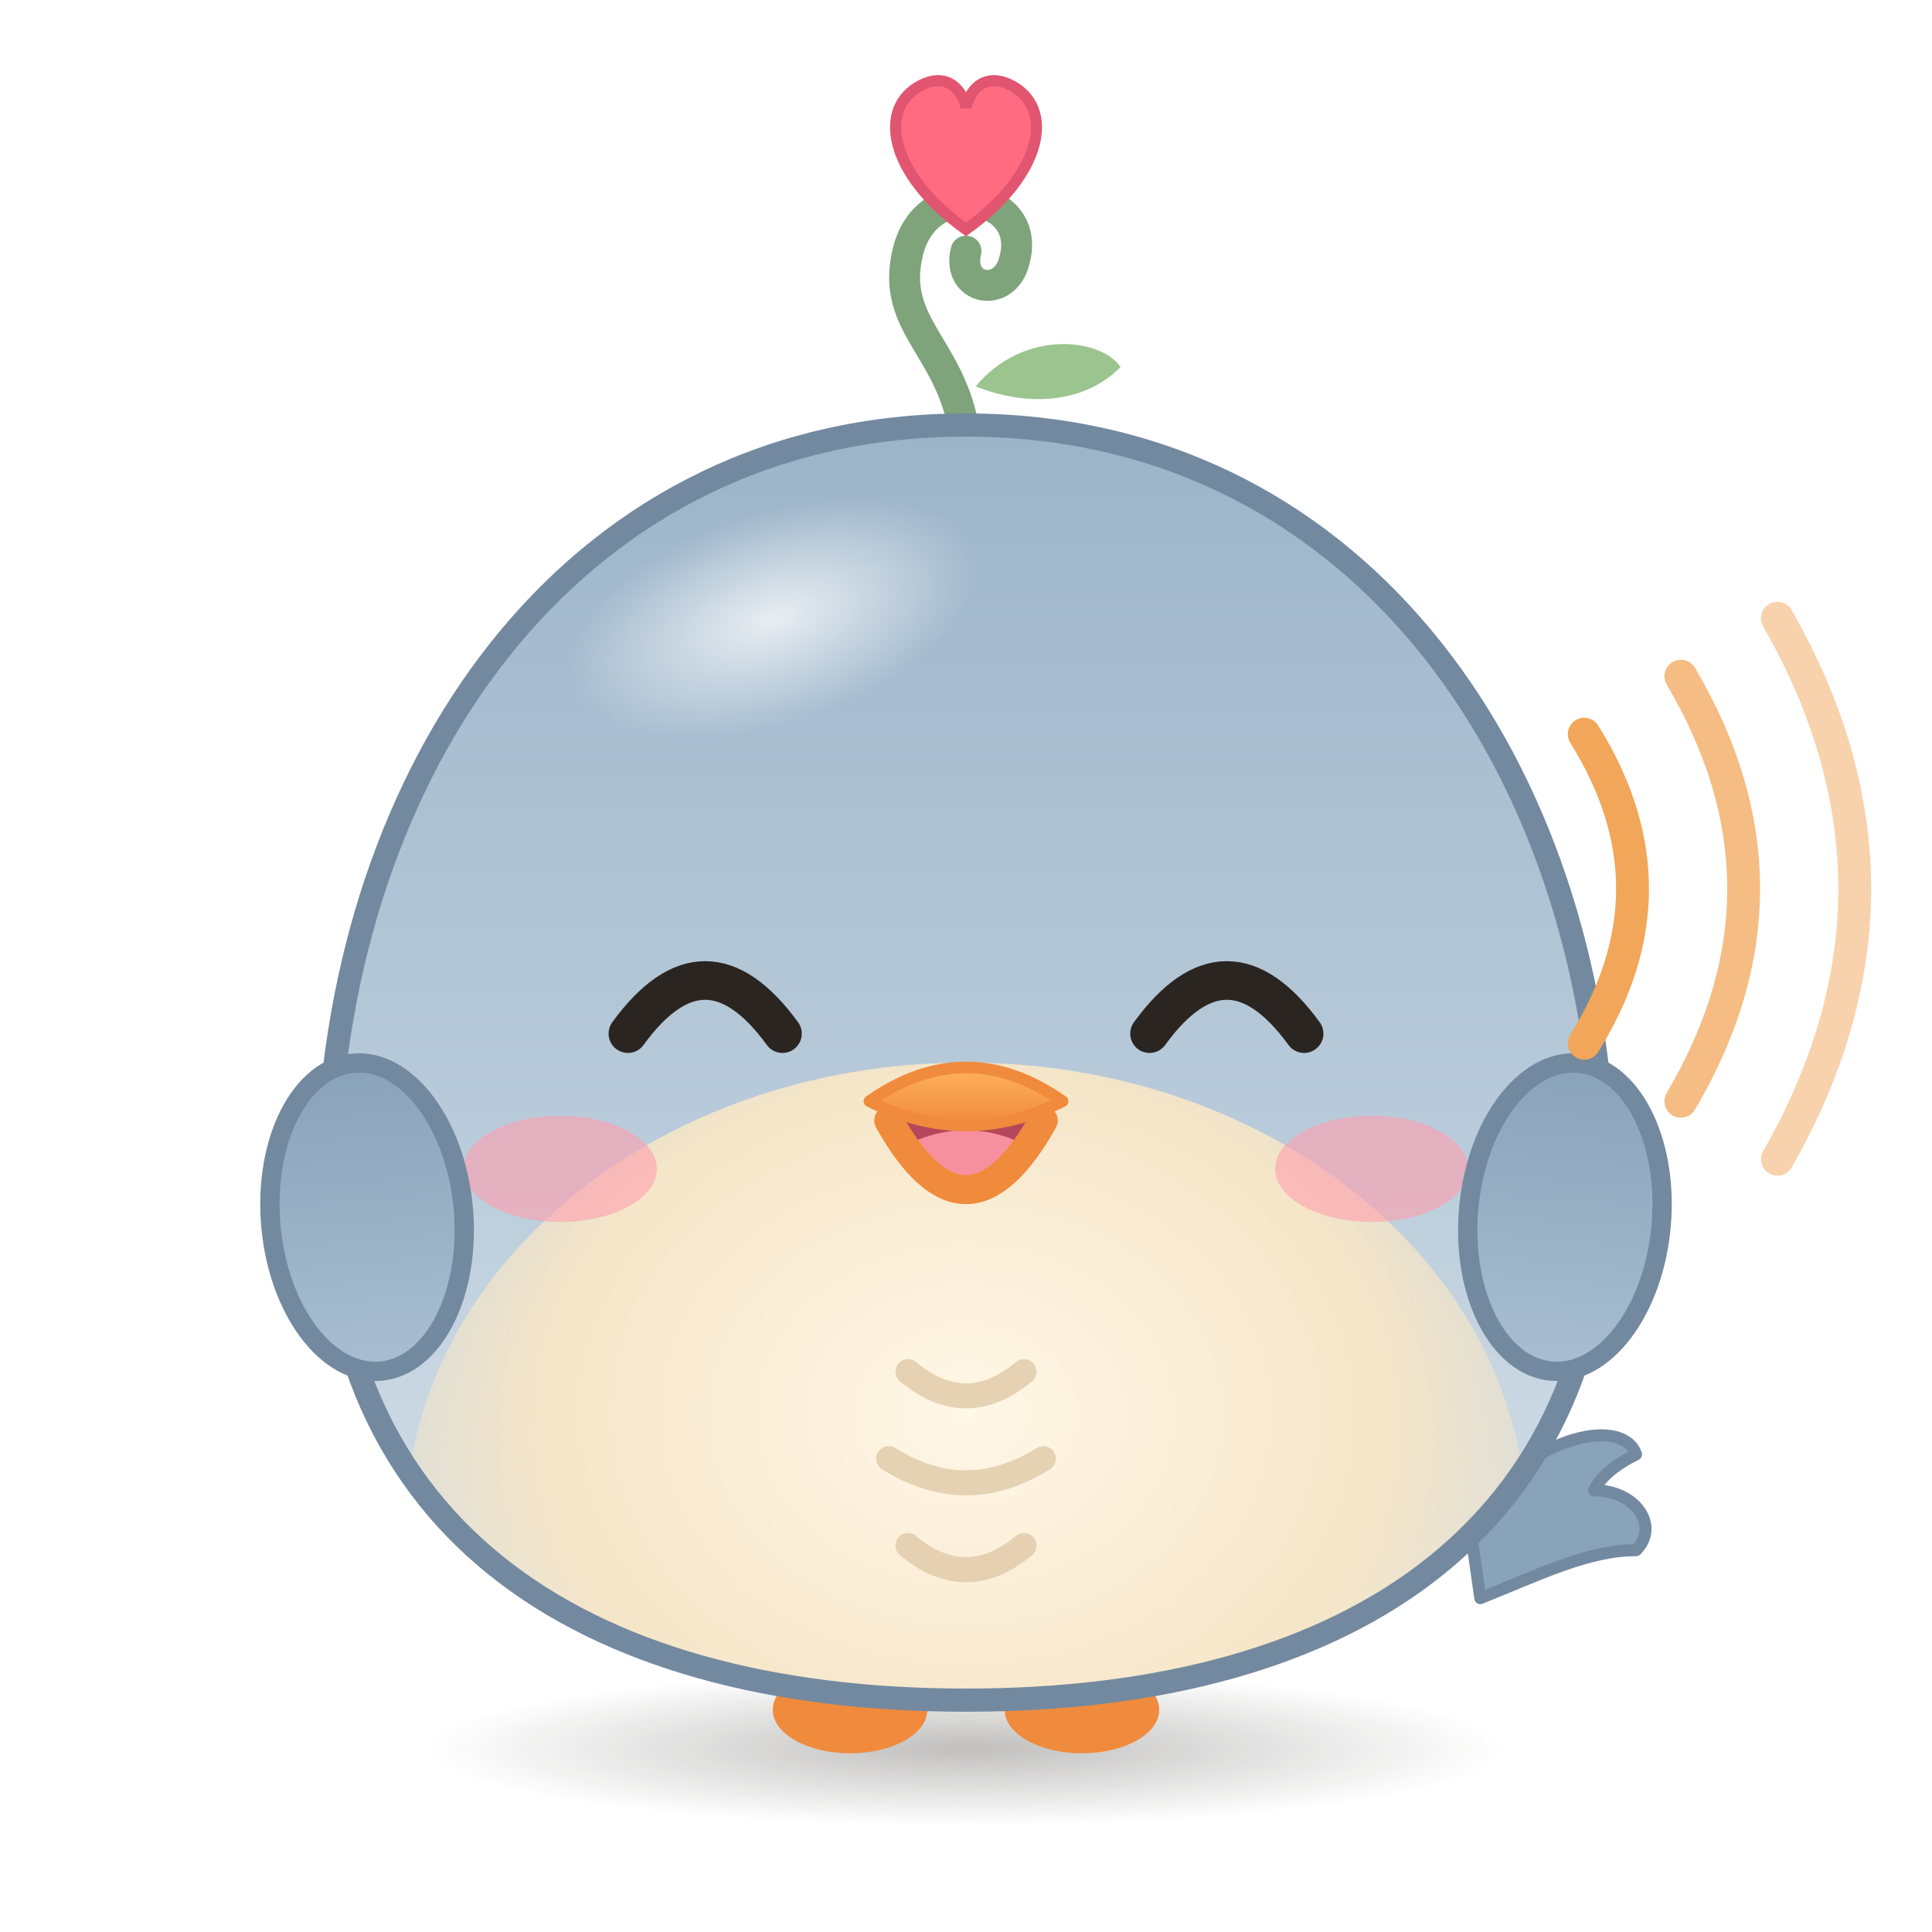
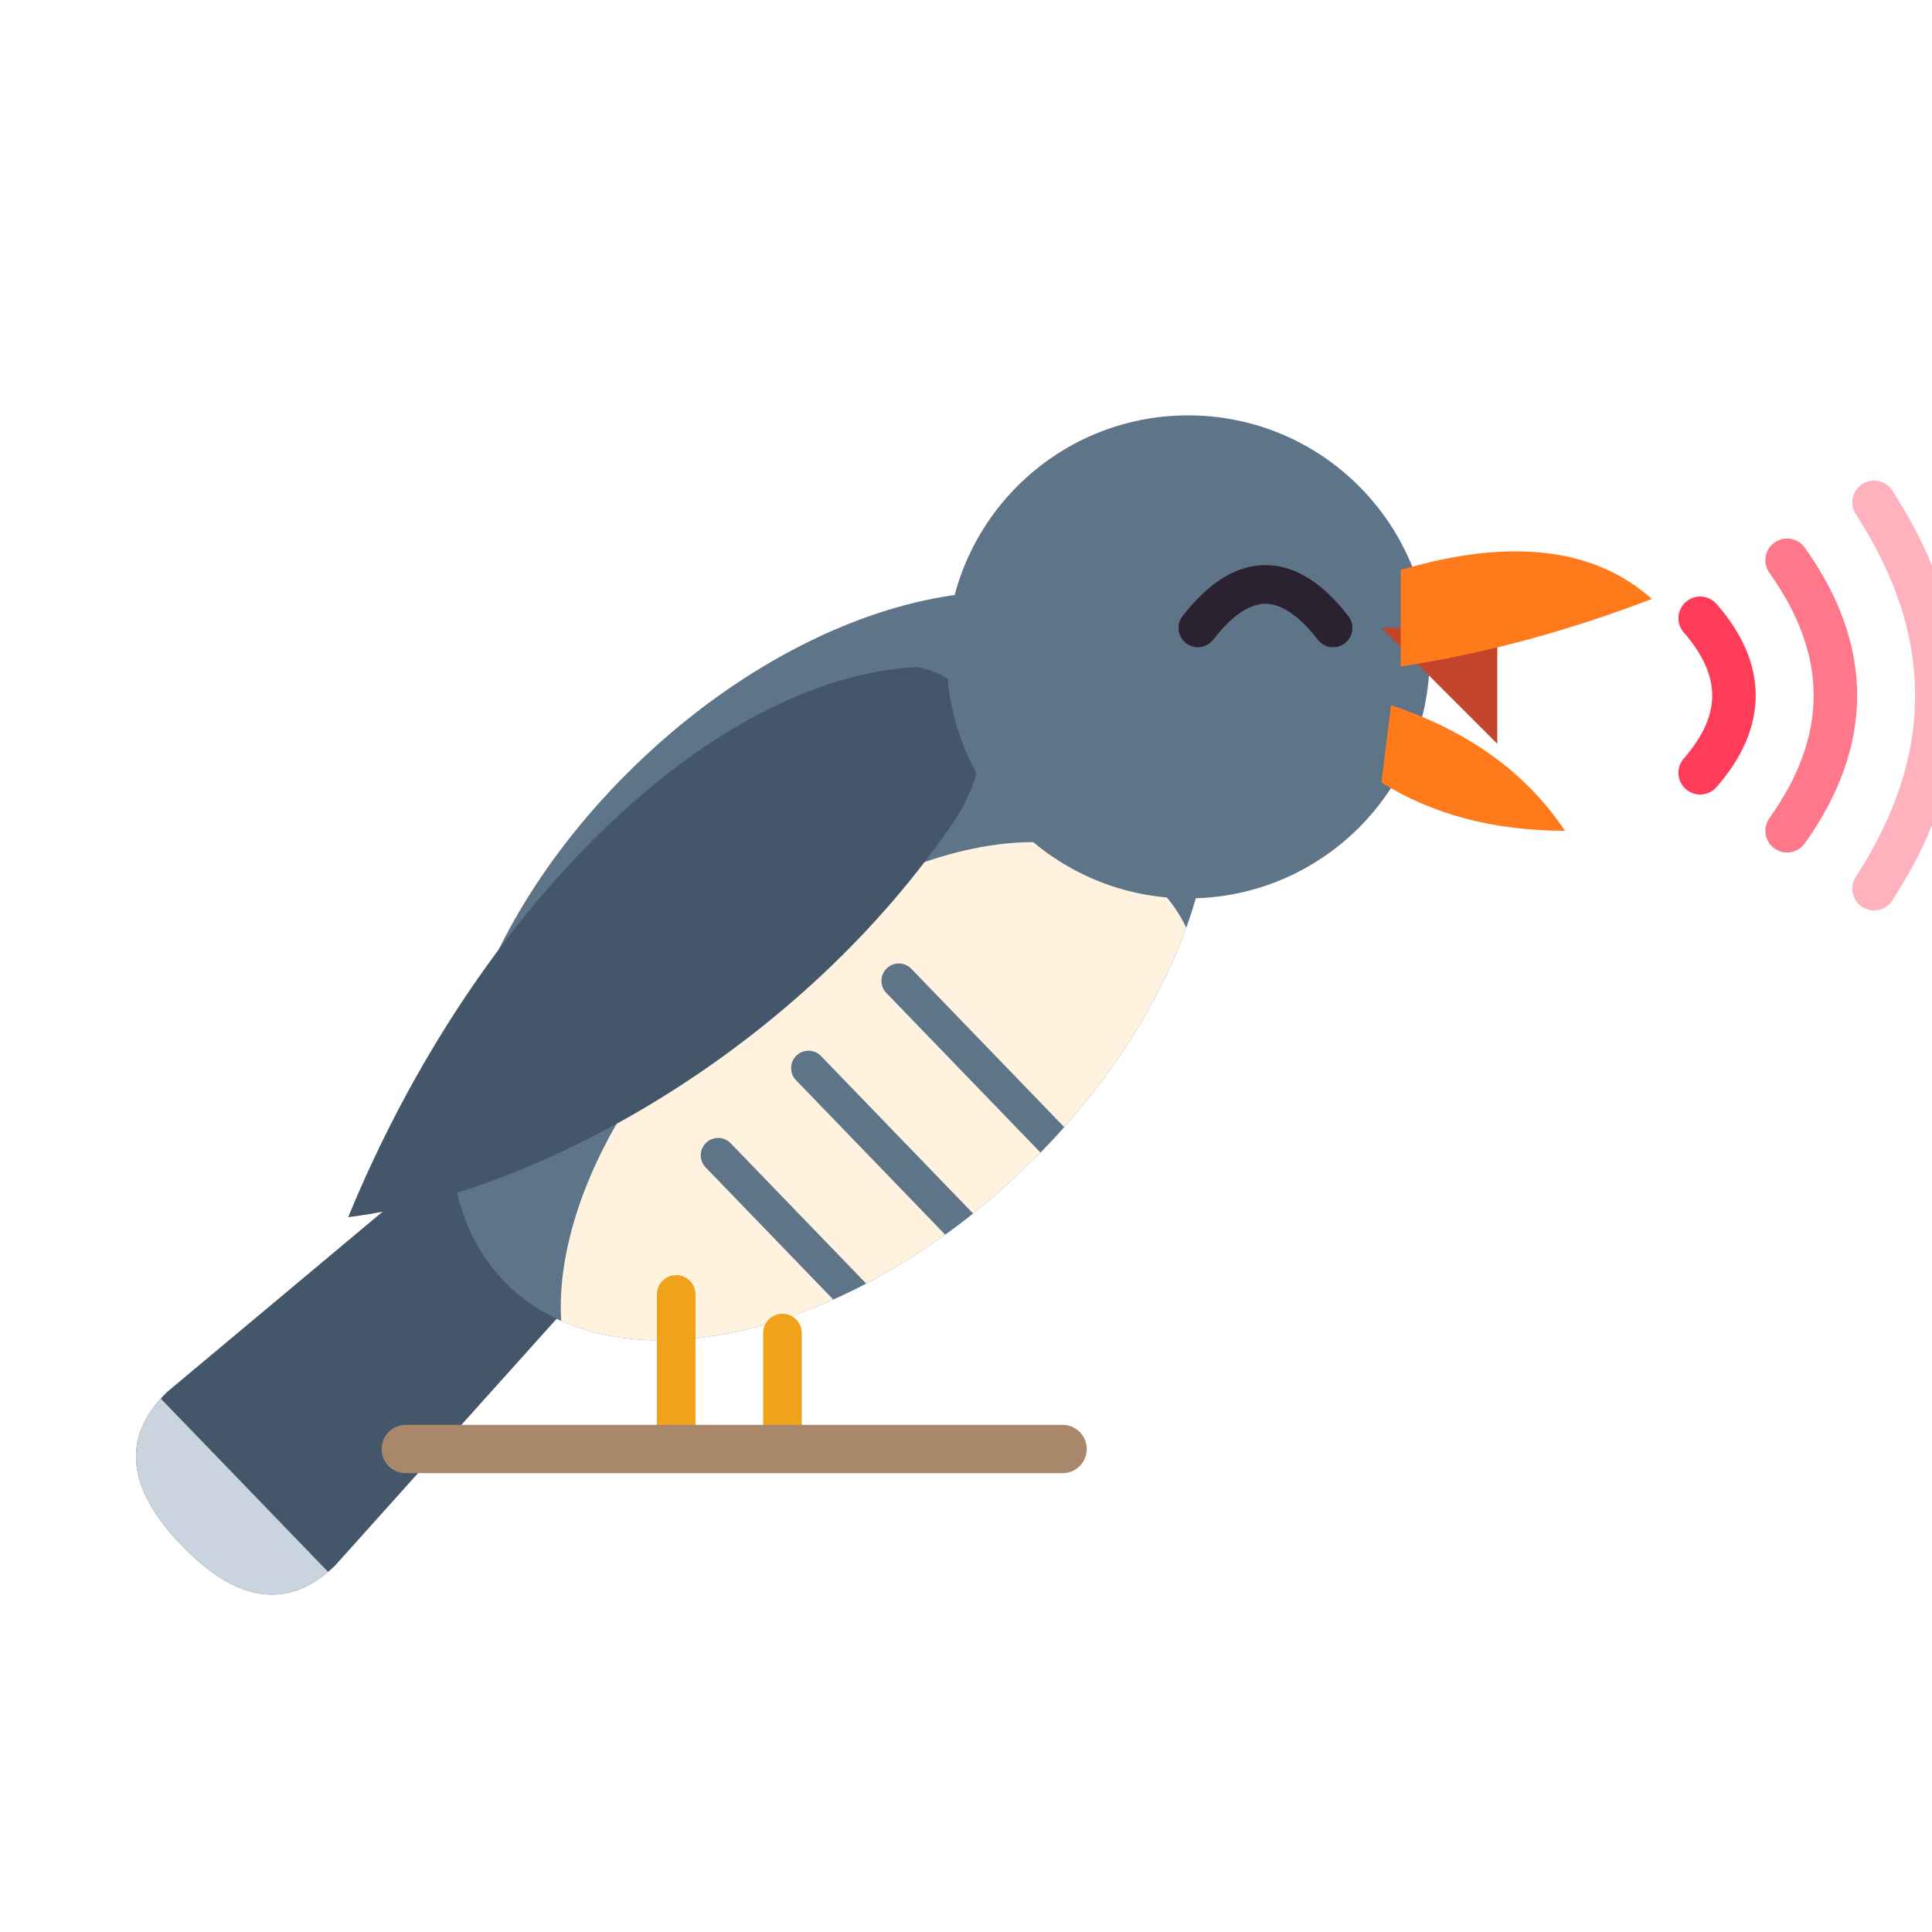
<svg xmlns="http://www.w3.org/2000/svg" viewBox="0 0 200 200" width="200" height="200">
-   <defs>
-     <linearGradient id="body" x1="0" y1="0" x2="0" y2="1">
-       <stop offset="0" stop-color="#9DB4C8" />
-       <stop offset=".55" stop-color="#B9CBDA" />
-       <stop offset="1" stop-color="#D8E3EA" />
-     </linearGradient>
-     <radialGradient id="belly" cx=".5" cy=".38" r=".62">
-       <stop offset="0" stop-color="#FFF7E8" />
-       <stop offset=".6" stop-color="#F6E6C8" />
-       <stop offset="1" stop-color="#F6E6C8" stop-opacity="0" />
-     </radialGradient>
-     <radialGradient id="shine" cx=".5" cy=".5" r=".5">
-       <stop offset="0" stop-color="#fff" stop-opacity=".75" />
-       <stop offset="1" stop-color="#fff" stop-opacity="0" />
-     </radialGradient>
-     <linearGradient id="beak" x1="0" y1="0" x2="0" y2="1">
-       <stop offset="0" stop-color="#FFB15C" />
-       <stop offset="1" stop-color="#F08A3C" />
-     </linearGradient>
-     <linearGradient id="wing" x1="0" y1="0" x2="0" y2="1">
-       <stop offset="0" stop-color="#89A3BA" />
-       <stop offset="1" stop-color="#A9BED0" />
-     </linearGradient>
-     <radialGradient id="shadow" cx=".5" cy=".5" r=".5">
-       <stop offset="0" stop-color="#1f1b18" stop-opacity=".28" />
-       <stop offset="1" stop-color="#1f1b18" stop-opacity="0" />
-     </radialGradient>
-     <clipPath id="bodyclip">
-       <path d="M100 44 C140 44 164 78 166 118 C168 158 140 176 100 176 C60 176 32 158 34 118 C36 78 60 44 100 44 Z" />
-     </clipPath>
-   </defs>
-   <ellipse cx="100" cy="181" rx="56" ry="8" fill="url(#shadow)" />
-   <path transform="translate(152 158) scale(.62) translate(-150 -152)" d="M150 150 C162 136 176 134 178 140 C174 142 172 144 171 146 C178 146 182 152 178 156 C170 156 162 160 152 164 Z" fill="#89A3BA" stroke="#7389A0" stroke-width="2" stroke-linejoin="round" />
-   <ellipse cx="88" cy="177" rx="8" ry="4.5" fill="#F08A3C" />
-   <ellipse cx="112" cy="177" rx="8" ry="4.5" fill="#F08A3C" />
-   <g transform="translate(0 0) rotate(0 100 46)">
-     <path d="M100 46 C99 36 92 34 94 26 C96 18 107 20 105 27 C104 31 99 30 100 26" fill="none" stroke="#7FA37A" stroke-width="3.2" stroke-linecap="round" />
-     <path d="M101 40 C106 34 114 35 116 38 C112 42 106 42 101 40 Z" fill="#9CC48E" />
-     <path transform="translate(100 18) scale(1.15)" d="M0 5 C-7 0 -8 -6 -4 -8 C-2 -9 -0.5 -8 0 -6 C0.5 -8 2 -9 4 -8 C8 -6 7 0 0 5 Z" fill="#FF6B81" stroke="#E25570" stroke-width="1" />
+   <g transform="translate(-14 -12) scale(1.0)">
+     <g transform="rotate(46 100 112)">
+       <clipPath id="t">
+         <path d="M88 136 L84 192 Q84 202 96.5 202 Q109 202 109 192 L105 136 Z" />
+       </clipPath>
+       <g clip-path="url(#t)">
+         <rect x="80" y="130" width="34" height="74" fill="#43566A" />
+         <rect x="80" y="193" width="34" height="12" fill="#C9D4DE" />
+       </g>
+       <ellipse cx="100" cy="112" rx="29" ry="47" fill="#5E7489" />
+       <clipPath id="b">
+         <ellipse cx="100" cy="112" rx="29" ry="47" />
+       </clipPath>
+       <g clip-path="url(#b)">
+         <ellipse cx="118" cy="122" rx="24" ry="40" fill="#FFF3E0" />
+         <path d="M106 108 H132" stroke="#5E7489" stroke-width="3.6" stroke-linecap="round" />
+         <path d="M106 121 H132" stroke="#5E7489" stroke-width="3.6" stroke-linecap="round" />
+         <path d="M106 134 H132" stroke="#5E7489" stroke-width="3.6" stroke-linecap="round" />
+       </g>
+       <path d="M84 84 C70 100 70 134 84 166 C96 150 104 120 98 92 C96 84 90 80 84 84 Z" fill="#43566A" />
+     </g>
+     <path d="M84 146 V160 M95 150 V160" stroke="#F0A21A" stroke-width="4" stroke-linecap="round" />
+     <path d="M56 162 H124" stroke="#A8876B" stroke-width="5" stroke-linecap="round" />
+     <circle cx="137" cy="80" r="25" fill="#5E7489" />
+     <path d="M157 77 l12 0 l0 12 Z" fill="#C2452B" />
+     <path d="M159 71 q17 -5 26 3 q-13 5 -26 7 Z" fill="#FF7A1A" />
+     <path d="M158 85 q12 4 18 13 q-11 0 -19 -5 Z" fill="#FF7A1A" />
+     <path d="M138 77 q7 -9 14 0" fill="none" stroke="#2A2230" stroke-width="4" stroke-linecap="round" />
  </g>
-   <path d="M100 44 C140 44 164 78 166 118 C168 158 140 176 100 176 C60 176 32 158 34 118 C36 78 60 44 100 44 Z" fill="url(#body)" />
-   <g clip-path="url(#bodyclip)">
-     <ellipse cx="100" cy="158" rx="58" ry="48" fill="url(#belly)" />
-   </g>
-   <path d="M100 44 C140 44 164 78 166 118 C168 158 140 176 100 176 C60 176 32 158 34 118 C36 78 60 44 100 44 Z" fill="none" stroke="#7389A0" stroke-width="2.4" />
-   <ellipse cx="80" cy="64" rx="22" ry="11" fill="url(#shine)" transform="rotate(-18 80 64)" />
-   <path d="M94 142 Q100 147 106 142" fill="none" stroke="#DDC7A3" stroke-width="2.6" stroke-linecap="round" opacity=".75" />
-   <path d="M92 151 Q100 156 108 151" fill="none" stroke="#DDC7A3" stroke-width="2.6" stroke-linecap="round" opacity=".75" />
-   <path d="M94 160 Q100 165 106 160" fill="none" stroke="#DDC7A3" stroke-width="2.6" stroke-linecap="round" opacity=".75" />
-   <ellipse cx="58" cy="121" rx="10" ry="5.5" fill="#FF9FAE" opacity=".6" />
-   <ellipse cx="142" cy="121" rx="10" ry="5.5" fill="#FF9FAE" opacity=".6" />
-   <path d="M65 107 Q73 96 81 107" fill="none" stroke="#2B2522" stroke-width="4" stroke-linecap="round" />
-   <path d="M119 107 Q127 96 135 107" fill="none" stroke="#2B2522" stroke-width="4" stroke-linecap="round" />
-   <path d="M92 115 Q100 129.4 108 115 Z" fill="#B5475A" />
-   <path d="M95 118 Q100 126.7 105 118 Q100 116 95 118 Z" fill="#F7909E" />
-   <path d="M90 114 Q100 107 110 114 Q100 119 90 114 Z" fill="url(#beak)" stroke="#F08A3C" stroke-width="1.2" stroke-linejoin="round" />
-   <path d="M92 116 Q100 130.3 108 116" fill="none" stroke="#F08A3C" stroke-width="3" stroke-linecap="round" />
-   <ellipse cx="38" cy="126" rx="10" ry="16" fill="url(#wing)" stroke="#7389A0" stroke-width="2" transform="rotate(-5 38 126)" />
-   <ellipse cx="162" cy="126" rx="10" ry="16" fill="url(#wing)" stroke="#7389A0" stroke-width="2" transform="rotate(5 162 126)" />
-   <g transform="translate(14 -6)">
-     <path d="M150 82 Q160 98 150 114" fill="none" stroke="#F2A65A" stroke-width="3.4" stroke-linecap="round" opacity="1.0" />
-     <path d="M160 76 Q173 98 160 120" fill="none" stroke="#F2A65A" stroke-width="3.4" stroke-linecap="round" opacity="0.75" />
-     <path d="M170 70 Q186 98 170 126" fill="none" stroke="#F2A65A" stroke-width="3.4" stroke-linecap="round" opacity="0.5" />
-   </g>
+   <path d="M176 64 q7 8 0 16" fill="none" stroke="#FF3D5A" stroke-width="4.500" stroke-linecap="round" opacity="1" />
+   <path d="M185 58 q10 14 0 28" fill="none" stroke="#FF3D5A" stroke-width="4.500" stroke-linecap="round" opacity="0.7" />
+   <path d="M194 52 q13 20 0 40" fill="none" stroke="#FF3D5A" stroke-width="4.500" stroke-linecap="round" opacity="0.4" />
</svg>
